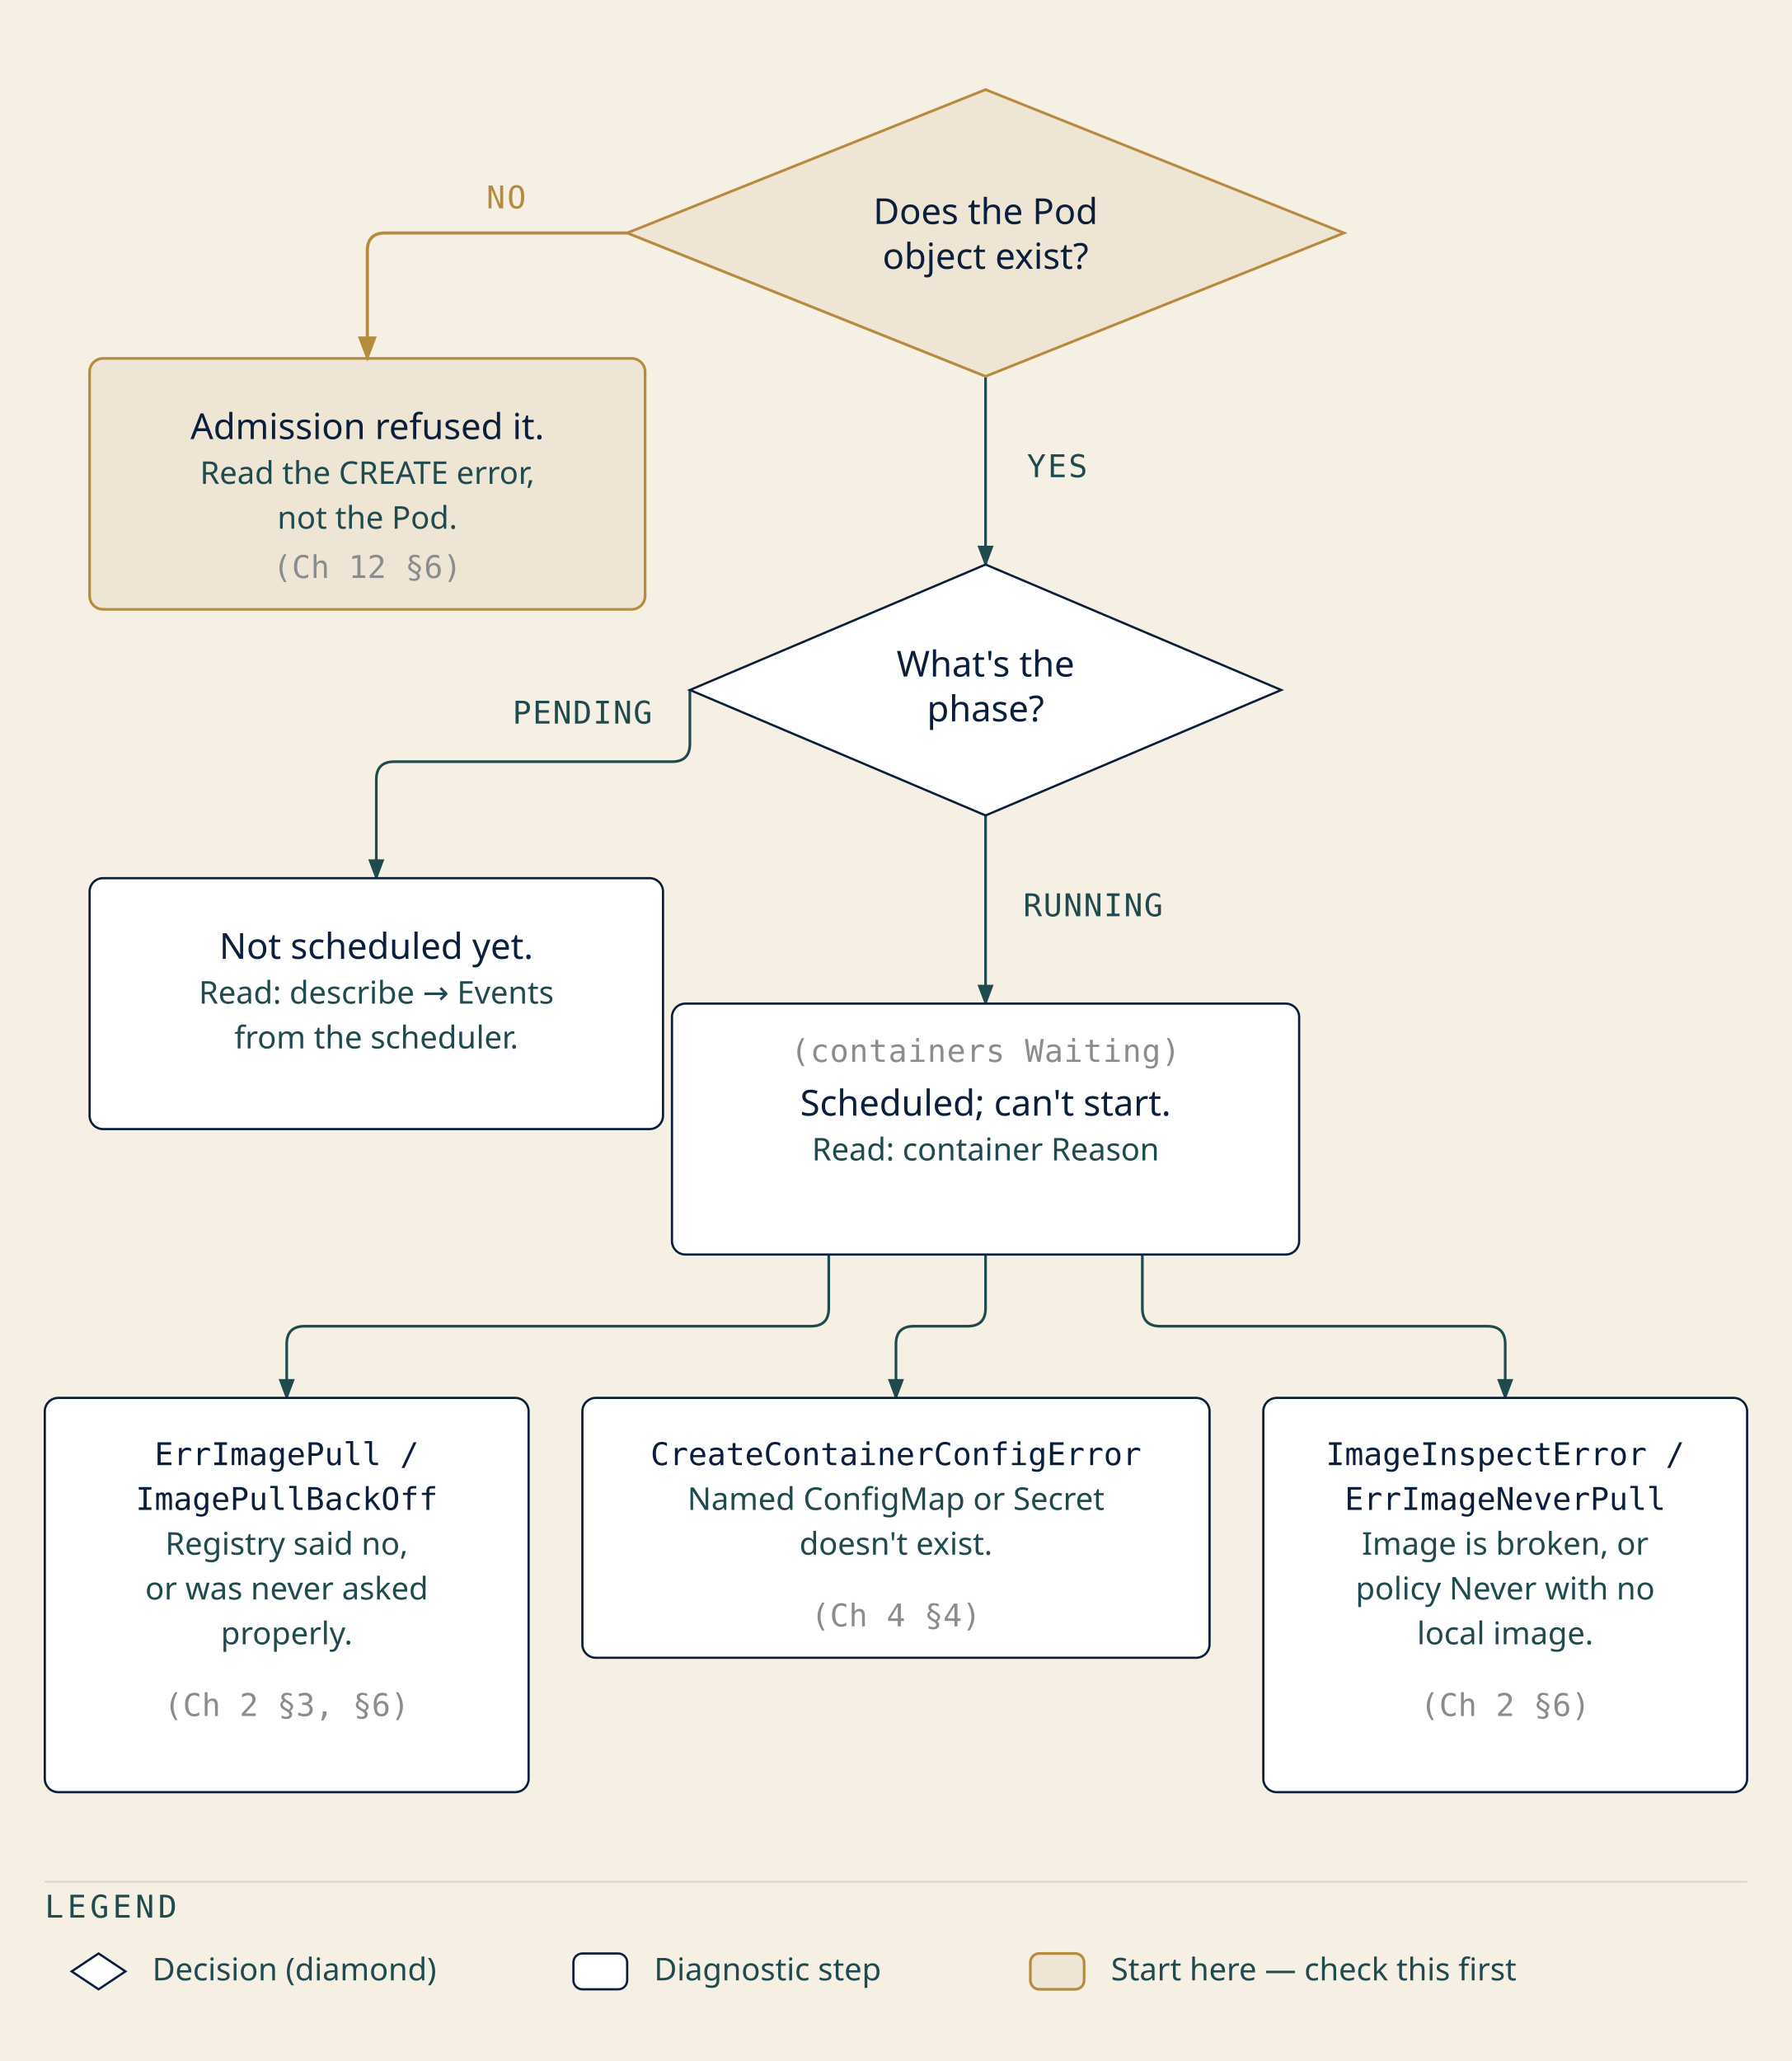
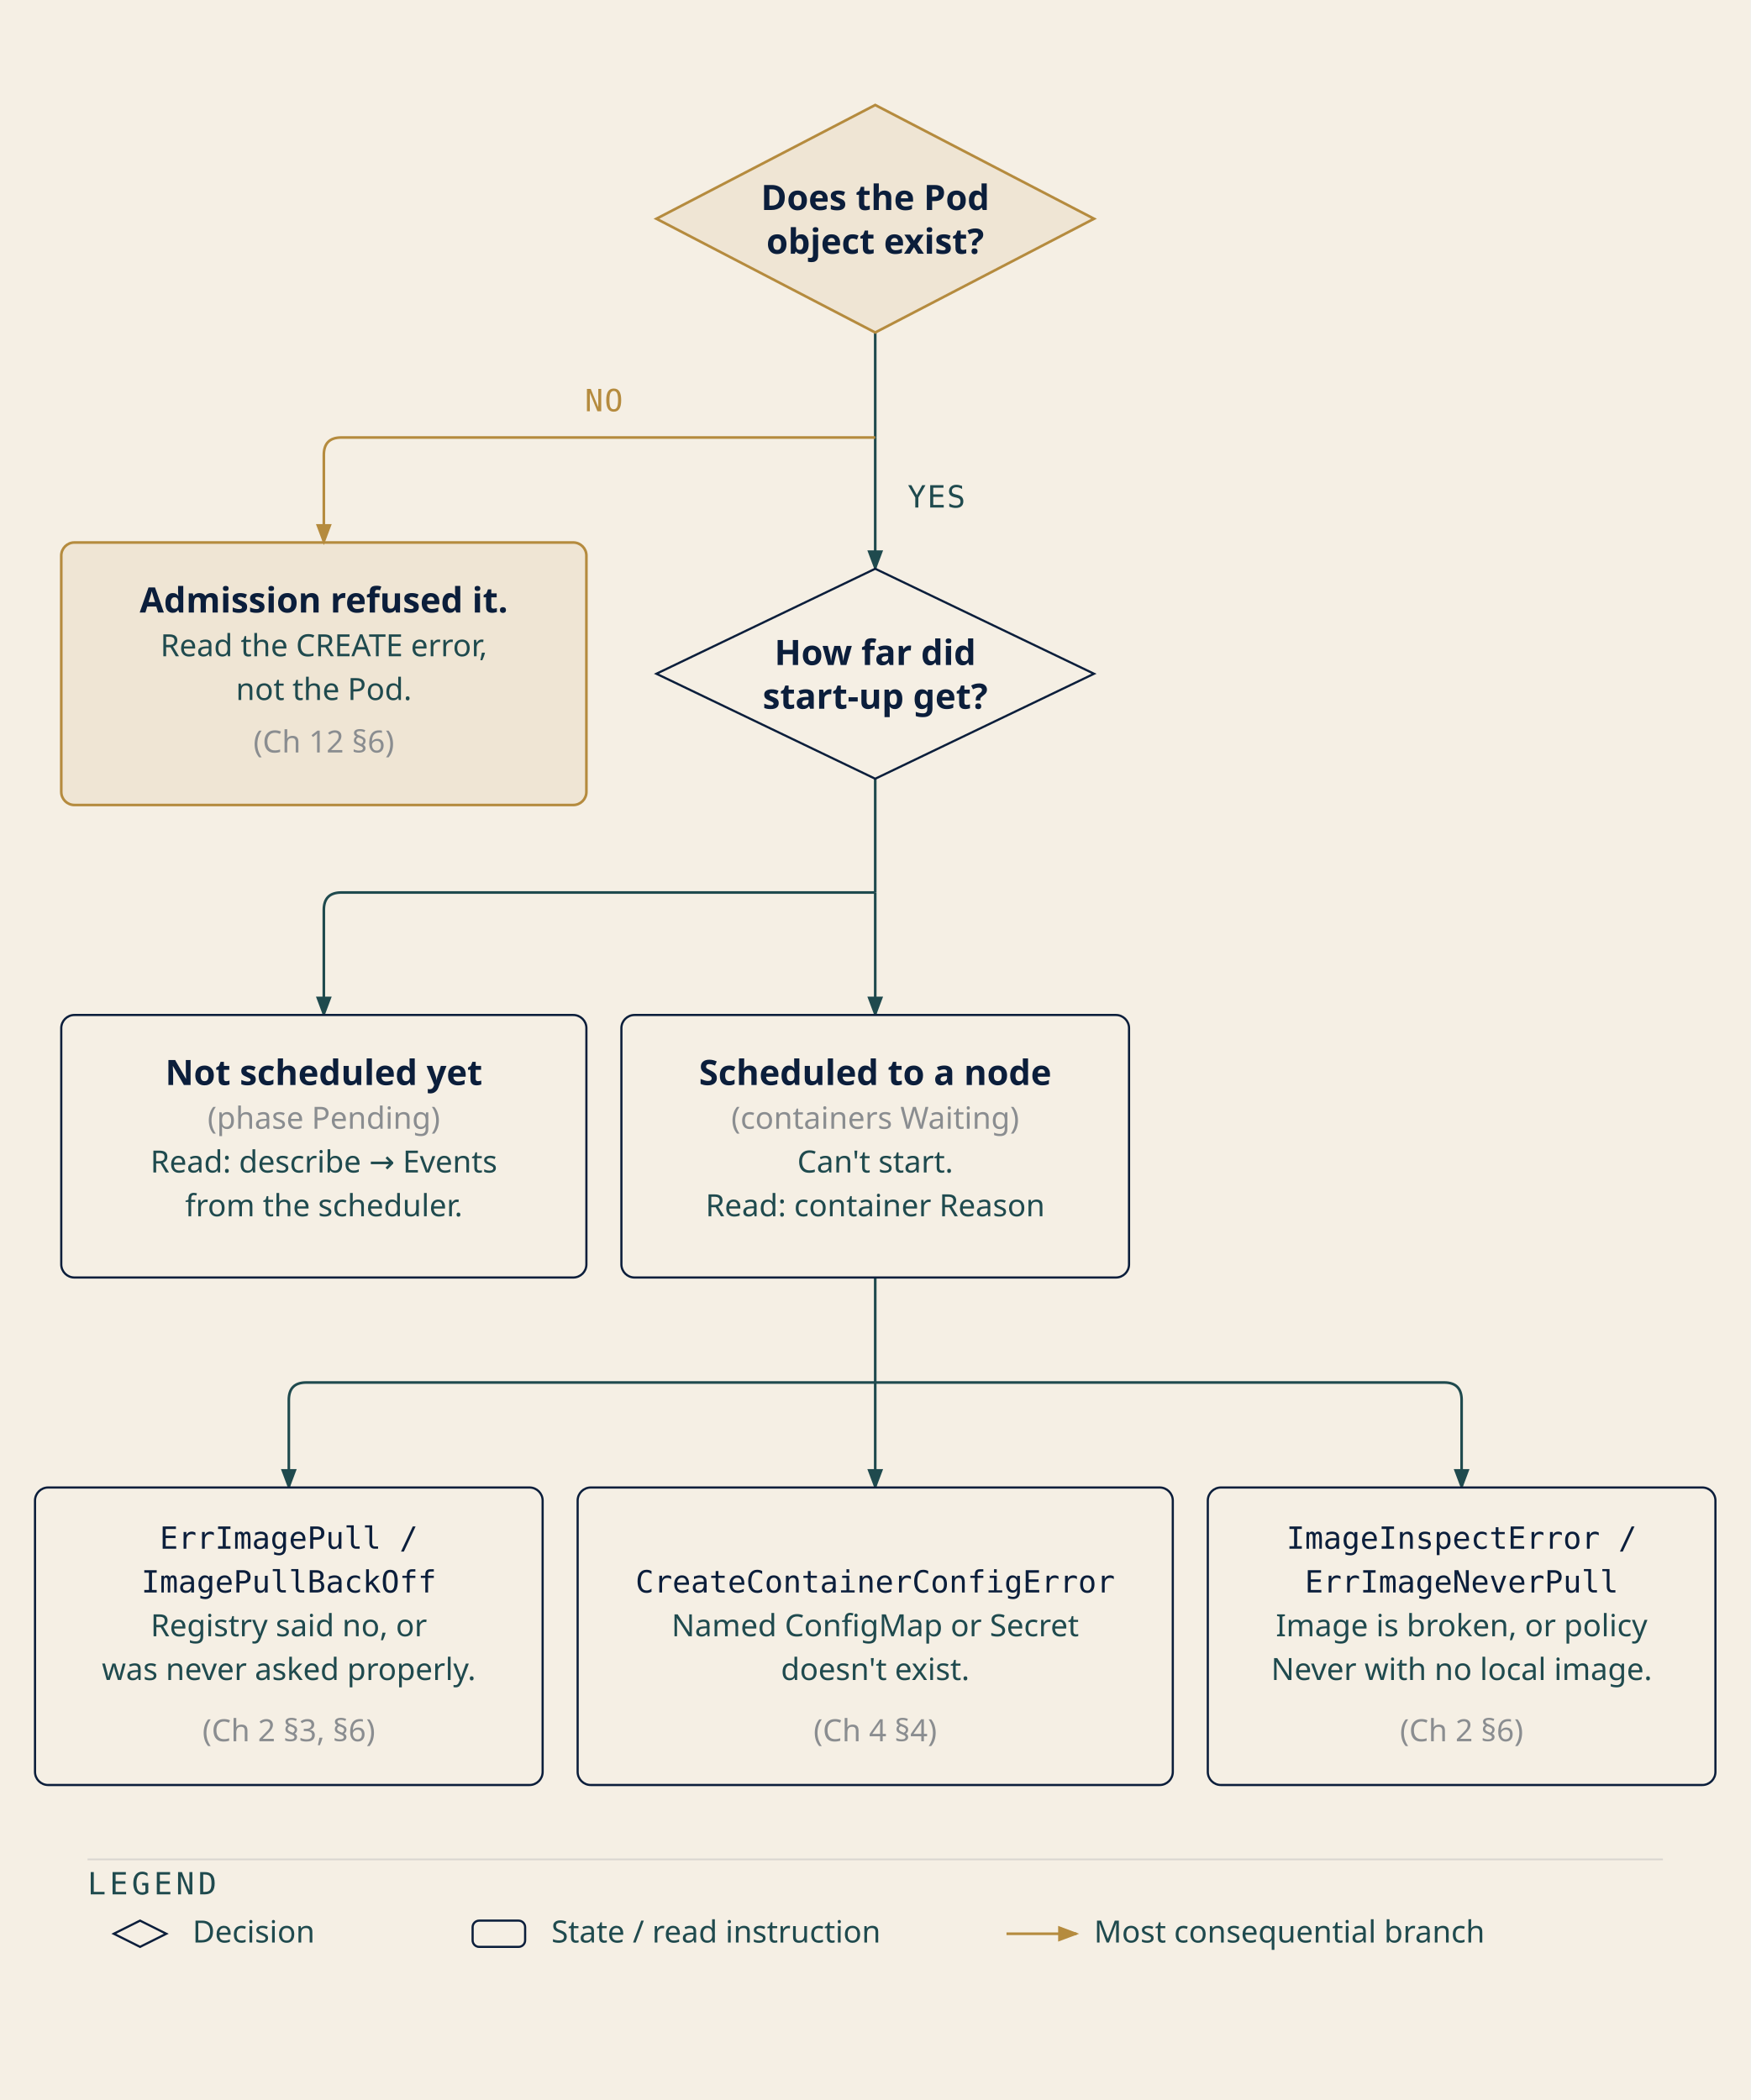
- <svg xmlns="http://www.w3.org/2000/svg" viewBox="0 0 800 920" role="img" aria-labelledby="ch13-fig02-pod-failure-signature-map-title ch13-fig02-pod-failure-signature-map-desc" width="760" height="874">
+ <svg xmlns="http://www.w3.org/2000/svg" viewBox="0 0 800 960" role="img" aria-labelledby="ch13fig02-title ch13fig02-desc" width="900" height="1080">
  <defs>
    <marker id="arrow" markerWidth="8" markerHeight="6" refX="7" refY="3" orient="auto">
      <polygon points="0 0, 8 3, 0 6" fill="#1F4A4E" />
    </marker>
    <marker id="arrow-accent" markerWidth="8" markerHeight="6" refX="7" refY="3" orient="auto">
      <polygon points="0 0, 8 3, 0 6" fill="#B58B3E" />
    </marker>
  </defs>
  <rect width="100%" height="100%" fill="#F5EFE4" />
-   <path d="M280,104 H172 Q164,104 164,112 V160" fill="none" stroke="#B58B3E" stroke-width="1.4" marker-end="url(#arrow-accent)" />
-   <line x1="440" y1="168" x2="440" y2="252" stroke="#1F4A4E" stroke-width="1.2" marker-end="url(#arrow)" />
-   <path d="M308,308 V332 Q308,340 300,340 H176 Q168,340 168,348 V392" fill="none" stroke="#1F4A4E" stroke-width="1.2" marker-end="url(#arrow)" />
-   <line x1="440" y1="364" x2="440" y2="448" stroke="#1F4A4E" stroke-width="1.2" marker-end="url(#arrow)" />
-   <path d="M370,560 V584 Q370,592 362,592 H136 Q128,592 128,600 V624" fill="none" stroke="#1F4A4E" stroke-width="1.2" marker-end="url(#arrow)" />
-   <path d="M440,560 V584 Q440,592 432,592 H408 Q400,592 400,600 V624" fill="none" stroke="#1F4A4E" stroke-width="1.2" marker-end="url(#arrow)" />
-   <path d="M510,560 V584 Q510,592 518,592 H664 Q672,592 672,600 V624" fill="none" stroke="#1F4A4E" stroke-width="1.2" marker-end="url(#arrow)" />
-   <rect x="210" y="84" width="32" height="12" rx="2" fill="#F5EFE4" />
-   <text x="226" y="93" fill="#B58B3E" font-size="14" font-family="'Fira Mono', monospace" text-anchor="middle" letter-spacing="0.06em">NO</text>
-   <rect x="448" y="204" width="48" height="12" rx="2" fill="#F5EFE4" />
-   <text x="472" y="213" fill="#1F4A4E" font-size="14" font-family="'Fira Mono', monospace" text-anchor="middle" letter-spacing="0.06em">YES</text>
-   <rect x="220" y="314" width="80" height="12" rx="2" fill="#F5EFE4" />
-   <text x="260" y="323" fill="#1F4A4E" font-size="14" font-family="'Fira Mono', monospace" text-anchor="middle" letter-spacing="0.04em">PENDING</text>
-   <rect x="448" y="400" width="80" height="12" rx="2" fill="#F5EFE4" />
-   <text x="488" y="409" fill="#1F4A4E" font-size="14" font-family="'Fira Mono', monospace" text-anchor="middle" letter-spacing="0.04em">RUNNING</text>
-   <polygon points="440,40 600,104 440,168 280,104" fill="rgba(181,139,62,0.10)" stroke="#B58B3E" stroke-width="1.2" />
-   <text x="440" y="100" fill="#0B1E3B" font-size="16" font-weight="500" font-family="'Fira Sans', sans-serif" text-anchor="middle">Does the Pod</text>
-   <text x="440" y="120" fill="#0B1E3B" font-size="16" font-weight="500" font-family="'Fira Sans', sans-serif" text-anchor="middle">object exist?</text>
-   <rect x="40" y="160" width="248" height="112" rx="6" fill="rgba(181,139,62,0.10)" stroke="#B58B3E" stroke-width="1.2" />
-   <text x="164" y="196" fill="#0B1E3B" font-size="16" font-weight="500" font-family="'Fira Sans', sans-serif" text-anchor="middle">Admission refused it.</text>
-   <text x="164" y="216" fill="#1F4A4E" font-size="14" font-family="'Fira Sans', sans-serif" text-anchor="middle">Read the CREATE error,</text>
-   <text x="164" y="236" fill="#1F4A4E" font-size="14" font-family="'Fira Sans', sans-serif" text-anchor="middle">not the Pod.</text>
-   <text x="164" y="258" fill="#8A8D90" font-size="14" font-family="'Fira Mono', monospace" text-anchor="middle">(Ch 12 §6)</text>
-   <polygon points="440,252 572,308 440,364 308,308" fill="#ffffff" stroke="#0B1E3B" stroke-width="1" />
-   <text x="440" y="302" fill="#0B1E3B" font-size="16" font-weight="500" font-family="'Fira Sans', sans-serif" text-anchor="middle">What's the</text>
-   <text x="440" y="322" fill="#0B1E3B" font-size="16" font-weight="500" font-family="'Fira Sans', sans-serif" text-anchor="middle">phase?</text>
-   <rect x="40" y="392" width="256" height="112" rx="6" fill="#ffffff" stroke="#0B1E3B" stroke-width="1" />
-   <text x="168" y="428" fill="#0B1E3B" font-size="16" font-weight="500" font-family="'Fira Sans', sans-serif" text-anchor="middle">Not scheduled yet.</text>
-   <text x="168" y="448" fill="#1F4A4E" font-size="14" font-family="'Fira Sans', sans-serif" text-anchor="middle">Read: describe → Events</text>
-   <text x="168" y="468" fill="#1F4A4E" font-size="14" font-family="'Fira Sans', sans-serif" text-anchor="middle">from the scheduler.</text>
-   <rect x="300" y="448" width="280" height="112" rx="6" fill="#ffffff" stroke="#0B1E3B" stroke-width="1" />
-   <text x="440" y="474" fill="#8A8D90" font-size="14" font-family="'Fira Mono', monospace" text-anchor="middle" letter-spacing="0.02em">(containers Waiting)</text>
-   <text x="440" y="498" fill="#0B1E3B" font-size="16" font-weight="500" font-family="'Fira Sans', sans-serif" text-anchor="middle">Scheduled; can't start.</text>
-   <text x="440" y="518" fill="#1F4A4E" font-size="14" font-family="'Fira Sans', sans-serif" text-anchor="middle">Read: container Reason</text>
-   <rect x="20" y="624" width="216" height="176" rx="6" fill="#ffffff" stroke="#0B1E3B" stroke-width="1" />
-   <text x="128" y="654" fill="#0B1E3B" font-size="14" font-weight="500" font-family="'Fira Mono', monospace" text-anchor="middle">ErrImagePull /</text>
-   <text x="128" y="674" fill="#0B1E3B" font-size="14" font-weight="500" font-family="'Fira Mono', monospace" text-anchor="middle">ImagePullBackOff</text>
-   <text x="128" y="694" fill="#1F4A4E" font-size="14" font-family="'Fira Sans', sans-serif" text-anchor="middle">Registry said no,</text>
-   <text x="128" y="714" fill="#1F4A4E" font-size="14" font-family="'Fira Sans', sans-serif" text-anchor="middle">or was never asked</text>
-   <text x="128" y="734" fill="#1F4A4E" font-size="14" font-family="'Fira Sans', sans-serif" text-anchor="middle">properly.</text>
-   <text x="128" y="766" fill="#8A8D90" font-size="14" font-family="'Fira Mono', monospace" text-anchor="middle">(Ch 2 §3, §6)</text>
-   <rect x="260" y="624" width="280" height="116" rx="6" fill="#ffffff" stroke="#0B1E3B" stroke-width="1" />
-   <text x="400" y="654" fill="#0B1E3B" font-size="14" font-weight="500" font-family="'Fira Mono', monospace" text-anchor="middle">CreateContainerConfigError</text>
-   <text x="400" y="674" fill="#1F4A4E" font-size="14" font-family="'Fira Sans', sans-serif" text-anchor="middle">Named ConfigMap or Secret</text>
-   <text x="400" y="694" fill="#1F4A4E" font-size="14" font-family="'Fira Sans', sans-serif" text-anchor="middle">doesn't exist.</text>
-   <text x="400" y="726" fill="#8A8D90" font-size="14" font-family="'Fira Mono', monospace" text-anchor="middle">(Ch 4 §4)</text>
-   <rect x="564" y="624" width="216" height="176" rx="6" fill="#ffffff" stroke="#0B1E3B" stroke-width="1" />
-   <text x="672" y="654" fill="#0B1E3B" font-size="14" font-weight="500" font-family="'Fira Mono', monospace" text-anchor="middle">ImageInspectError /</text>
-   <text x="672" y="674" fill="#0B1E3B" font-size="14" font-weight="500" font-family="'Fira Mono', monospace" text-anchor="middle">ErrImageNeverPull</text>
-   <text x="672" y="694" fill="#1F4A4E" font-size="14" font-family="'Fira Sans', sans-serif" text-anchor="middle">Image is broken, or</text>
-   <text x="672" y="714" fill="#1F4A4E" font-size="14" font-family="'Fira Sans', sans-serif" text-anchor="middle">policy Never with no</text>
-   <text x="672" y="734" fill="#1F4A4E" font-size="14" font-family="'Fira Sans', sans-serif" text-anchor="middle">local image.</text>
-   <text x="672" y="766" fill="#8A8D90" font-size="14" font-family="'Fira Mono', monospace" text-anchor="middle">(Ch 2 §6)</text>
-   <line x1="20" y1="840" x2="780" y2="840" stroke="rgba(11,30,59,0.12)" stroke-width="0.8" />
-   <text x="20" y="856" fill="#1F4A4E" font-size="14" font-family="'Fira Mono', monospace" letter-spacing="0.12em">LEGEND</text>
-   <polygon points="32,880 44,872 56,880 44,888" fill="#ffffff" stroke="#0B1E3B" stroke-width="1" />
-   <text x="68" y="884" fill="#1F4A4E" font-size="14" font-family="'Fira Sans', sans-serif">Decision (diamond)</text>
-   <rect x="256" y="872" width="24" height="16" rx="4" fill="#ffffff" stroke="#0B1E3B" stroke-width="1" />
-   <text x="292" y="884" fill="#1F4A4E" font-size="14" font-family="'Fira Sans', sans-serif">Diagnostic step</text>
-   <rect x="460" y="872" width="24" height="16" rx="4" fill="rgba(181,139,62,0.10)" stroke="#B58B3E" stroke-width="1.2" />
-   <text x="496" y="884" fill="#1F4A4E" font-size="14" font-family="'Fira Sans', sans-serif">Start here — check this first</text>
+   <line x1="400" y1="152" x2="400" y2="200" stroke="#1F4A4E" stroke-width="1.2" />
+   <line x1="400" y1="200" x2="400" y2="260" stroke="#1F4A4E" stroke-width="1.2" marker-end="url(#arrow)" />
+   <path d="M 400 200 L 156 200 Q 148 200 148 208 L 148 248" fill="none" stroke="#B58B3E" stroke-width="1.2" marker-end="url(#arrow-accent)" />
+   <rect x="260" y="176" width="32" height="16" rx="2" fill="#F5EFE4" />
+   <text x="276" y="188" fill="#B58B3E" font-size="14" font-family="'Fira Mono', monospace" text-anchor="middle" letter-spacing="0.04em">NO</text>
+   <rect x="408" y="220" width="40" height="16" rx="2" fill="#F5EFE4" />
+   <text x="428" y="232" fill="#1F4A4E" font-size="14" font-family="'Fira Mono', monospace" text-anchor="middle" letter-spacing="0.04em">YES</text>
+   <line x1="400" y1="356" x2="400" y2="408" stroke="#1F4A4E" stroke-width="1.2" />
+   <line x1="400" y1="408" x2="400" y2="464" stroke="#1F4A4E" stroke-width="1.2" marker-end="url(#arrow)" />
+   <path d="M 400 408 L 156 408 Q 148 408 148 416 L 148 464" fill="none" stroke="#1F4A4E" stroke-width="1.2" marker-end="url(#arrow)" />
+   <line x1="400" y1="584" x2="400" y2="632" stroke="#1F4A4E" stroke-width="1.2" />
+   <line x1="400" y1="632" x2="400" y2="680" stroke="#1F4A4E" stroke-width="1.2" marker-end="url(#arrow)" />
+   <path d="M 400 632 L 140 632 Q 132 632 132 640 L 132 680" fill="none" stroke="#1F4A4E" stroke-width="1.2" marker-end="url(#arrow)" />
+   <path d="M 400 632 L 660 632 Q 668 632 668 640 L 668 680" fill="none" stroke="#1F4A4E" stroke-width="1.2" marker-end="url(#arrow)" />
+   <polygon points="400,48 500,100 400,152 300,100" fill="rgba(181,139,62,0.10)" stroke="#B58B3E" stroke-width="1.2" />
+   <text x="400" y="96" fill="#0B1E3B" font-size="16" font-weight="600" font-family="'Fira Sans', sans-serif" text-anchor="middle">Does the Pod</text>
+   <text x="400" y="116" fill="#0B1E3B" font-size="16" font-weight="600" font-family="'Fira Sans', sans-serif" text-anchor="middle">object exist?</text>
+   <rect x="28" y="248" width="240" height="120" rx="6" fill="rgba(181,139,62,0.10)" stroke="#B58B3E" stroke-width="1.2" />
+   <text x="148" y="280" fill="#0B1E3B" font-size="16" font-weight="600" font-family="'Fira Sans', sans-serif" text-anchor="middle">Admission refused it.</text>
+   <text x="148" y="300" fill="#1F4A4E" font-size="14" font-family="'Fira Sans', sans-serif" text-anchor="middle">Read the CREATE error,</text>
+   <text x="148" y="320" fill="#1F4A4E" font-size="14" font-family="'Fira Sans', sans-serif" text-anchor="middle">not the Pod.</text>
+   <text x="148" y="344" fill="#8A8D90" font-size="14" font-family="'Fira Sans', sans-serif" text-anchor="middle">(Ch 12 §6)</text>
+   <polygon points="400,260 500,308 400,356 300,308" fill="#F5EFE4" stroke="#0B1E3B" stroke-width="1" />
+   <text x="400" y="304" fill="#0B1E3B" font-size="16" font-weight="600" font-family="'Fira Sans', sans-serif" text-anchor="middle">How far did</text>
+   <text x="400" y="324" fill="#0B1E3B" font-size="16" font-weight="600" font-family="'Fira Sans', sans-serif" text-anchor="middle">start-up get?</text>
+   <rect x="28" y="464" width="240" height="120" rx="6" fill="#F5EFE4" stroke="#0B1E3B" stroke-width="1" />
+   <text x="148" y="496" fill="#0B1E3B" font-size="16" font-weight="600" font-family="'Fira Sans', sans-serif" text-anchor="middle">Not scheduled yet</text>
+   <text x="148" y="516" fill="#8A8D90" font-size="14" font-family="'Fira Sans', sans-serif" text-anchor="middle">(phase Pending)</text>
+   <text x="148" y="536" fill="#1F4A4E" font-size="14" font-family="'Fira Sans', sans-serif" text-anchor="middle">Read: describe → Events</text>
+   <text x="148" y="556" fill="#1F4A4E" font-size="14" font-family="'Fira Sans', sans-serif" text-anchor="middle">from the scheduler.</text>
+   <rect x="284" y="464" width="232" height="120" rx="6" fill="#F5EFE4" stroke="#0B1E3B" stroke-width="1" />
+   <text x="400" y="496" fill="#0B1E3B" font-size="16" font-weight="600" font-family="'Fira Sans', sans-serif" text-anchor="middle">Scheduled to a node</text>
+   <text x="400" y="516" fill="#8A8D90" font-size="14" font-family="'Fira Sans', sans-serif" text-anchor="middle">(containers Waiting)</text>
+   <text x="400" y="536" fill="#1F4A4E" font-size="14" font-family="'Fira Sans', sans-serif" text-anchor="middle">Can't start.</text>
+   <text x="400" y="556" fill="#1F4A4E" font-size="14" font-family="'Fira Sans', sans-serif" text-anchor="middle">Read: container Reason</text>
+   <rect x="16" y="680" width="232" height="136" rx="6" fill="#F5EFE4" stroke="#0B1E3B" stroke-width="1" />
+   <text x="132" y="708" fill="#0B1E3B" font-size="14" font-weight="500" font-family="'Fira Mono', monospace" text-anchor="middle">ErrImagePull /</text>
+   <text x="132" y="728" fill="#0B1E3B" font-size="14" font-weight="500" font-family="'Fira Mono', monospace" text-anchor="middle">ImagePullBackOff</text>
+   <text x="132" y="748" fill="#1F4A4E" font-size="14" font-family="'Fira Sans', sans-serif" text-anchor="middle">Registry said no, or</text>
+   <text x="132" y="768" fill="#1F4A4E" font-size="14" font-family="'Fira Sans', sans-serif" text-anchor="middle">was never asked properly.</text>
+   <text x="132" y="796" fill="#8A8D90" font-size="14" font-family="'Fira Sans', sans-serif" text-anchor="middle">(Ch 2 §3, §6)</text>
+   <rect x="264" y="680" width="272" height="136" rx="6" fill="#F5EFE4" stroke="#0B1E3B" stroke-width="1" />
+   <text x="400" y="728" fill="#0B1E3B" font-size="14" font-weight="500" font-family="'Fira Mono', monospace" text-anchor="middle">CreateContainerConfigError</text>
+   <text x="400" y="748" fill="#1F4A4E" font-size="14" font-family="'Fira Sans', sans-serif" text-anchor="middle">Named ConfigMap or Secret</text>
+   <text x="400" y="768" fill="#1F4A4E" font-size="14" font-family="'Fira Sans', sans-serif" text-anchor="middle">doesn't exist.</text>
+   <text x="400" y="796" fill="#8A8D90" font-size="14" font-family="'Fira Sans', sans-serif" text-anchor="middle">(Ch 4 §4)</text>
+   <rect x="552" y="680" width="232" height="136" rx="6" fill="#F5EFE4" stroke="#0B1E3B" stroke-width="1" />
+   <text x="668" y="708" fill="#0B1E3B" font-size="14" font-weight="500" font-family="'Fira Mono', monospace" text-anchor="middle">ImageInspectError /</text>
+   <text x="668" y="728" fill="#0B1E3B" font-size="14" font-weight="500" font-family="'Fira Mono', monospace" text-anchor="middle">ErrImageNeverPull</text>
+   <text x="668" y="748" fill="#1F4A4E" font-size="14" font-family="'Fira Sans', sans-serif" text-anchor="middle">Image is broken, or policy</text>
+   <text x="668" y="768" fill="#1F4A4E" font-size="14" font-family="'Fira Sans', sans-serif" text-anchor="middle">Never with no local image.</text>
+   <text x="668" y="796" fill="#8A8D90" font-size="14" font-family="'Fira Sans', sans-serif" text-anchor="middle">(Ch 2 §6)</text>
+   <line x1="40" y1="850" x2="760" y2="850" stroke="rgba(11,30,59,0.12)" stroke-width="0.8" />
+   <text x="40" y="866" fill="#1F4A4E" font-size="14" font-family="'Fira Mono', monospace" letter-spacing="0.12em">LEGEND</text>
+   <polygon points="52,884 64,878 76,884 64,890" fill="#F5EFE4" stroke="#0B1E3B" stroke-width="1" />
+   <text x="88" y="888" fill="#1F4A4E" font-size="14" font-family="'Fira Sans', sans-serif">Decision</text>
+   <rect x="216" y="878" width="24" height="12" rx="3" fill="#F5EFE4" stroke="#0B1E3B" stroke-width="1" />
+   <text x="252" y="888" fill="#1F4A4E" font-size="14" font-family="'Fira Sans', sans-serif">State / read instruction</text>
+   <line x1="460" y1="884" x2="492" y2="884" stroke="#B58B3E" stroke-width="1.2" marker-end="url(#arrow-accent)" />
+   <text x="500" y="888" fill="#1F4A4E" font-size="14" font-family="'Fira Sans', sans-serif">Most consequential branch</text>
</svg>
